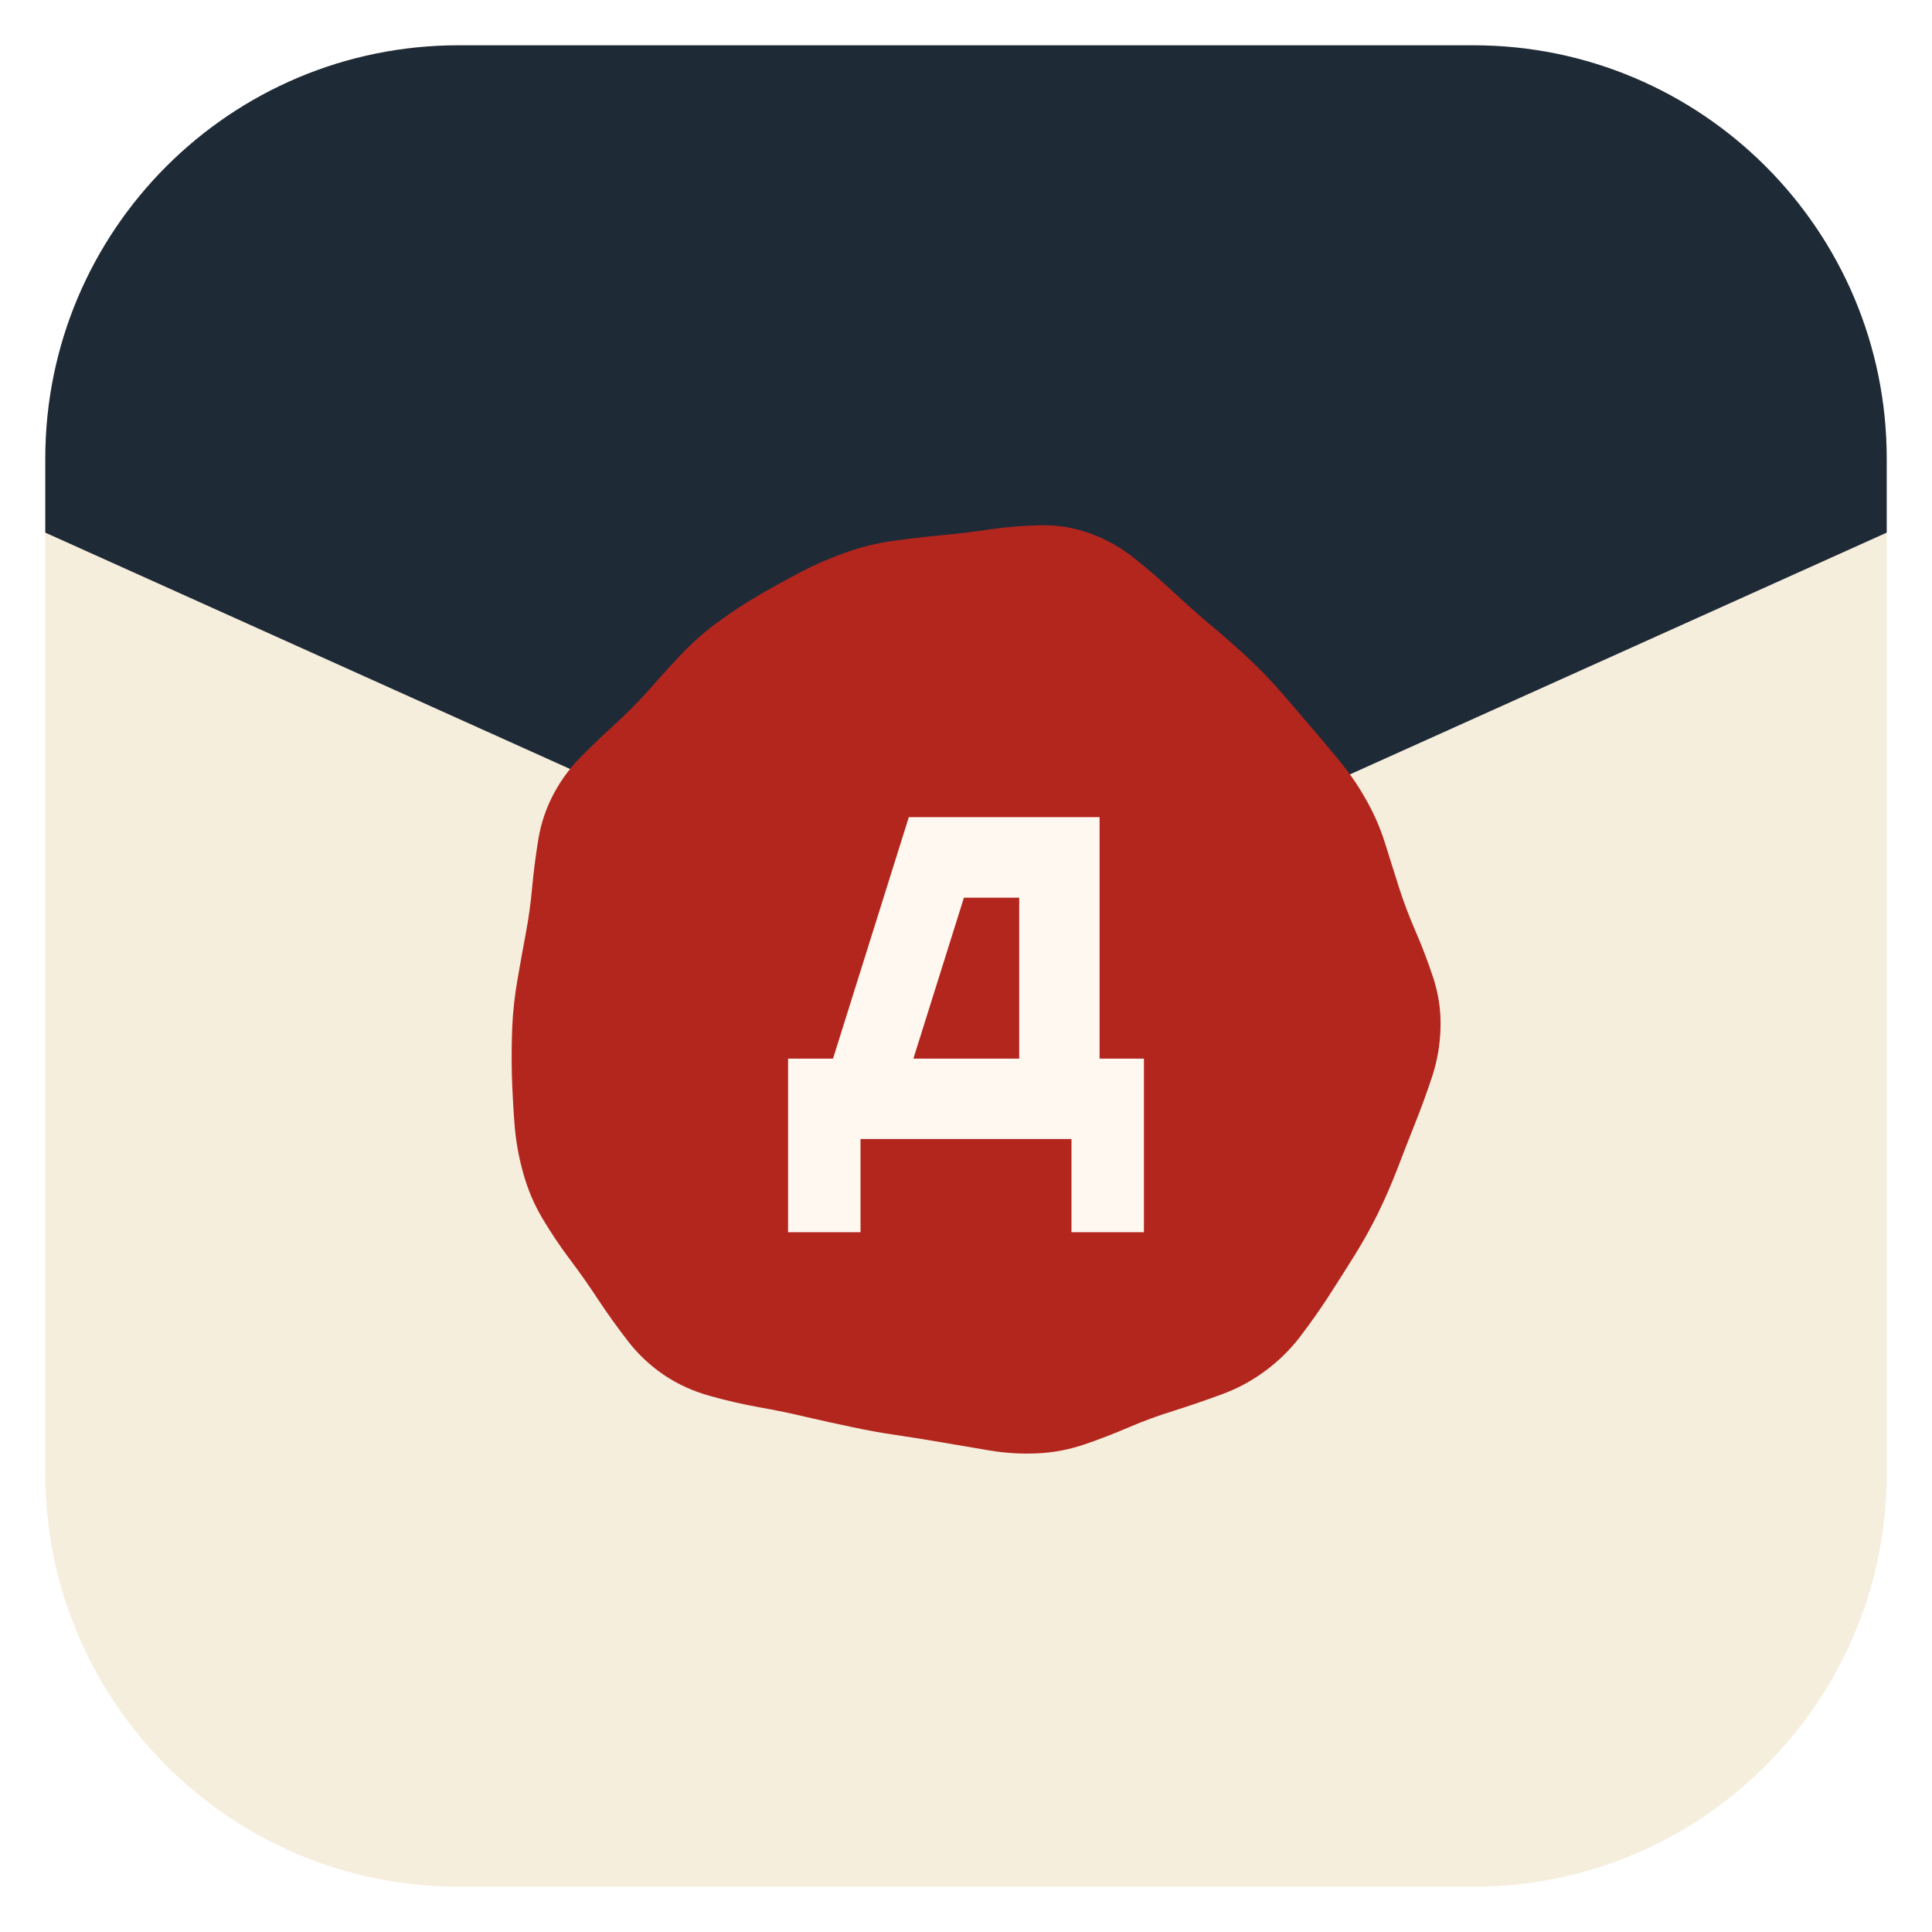
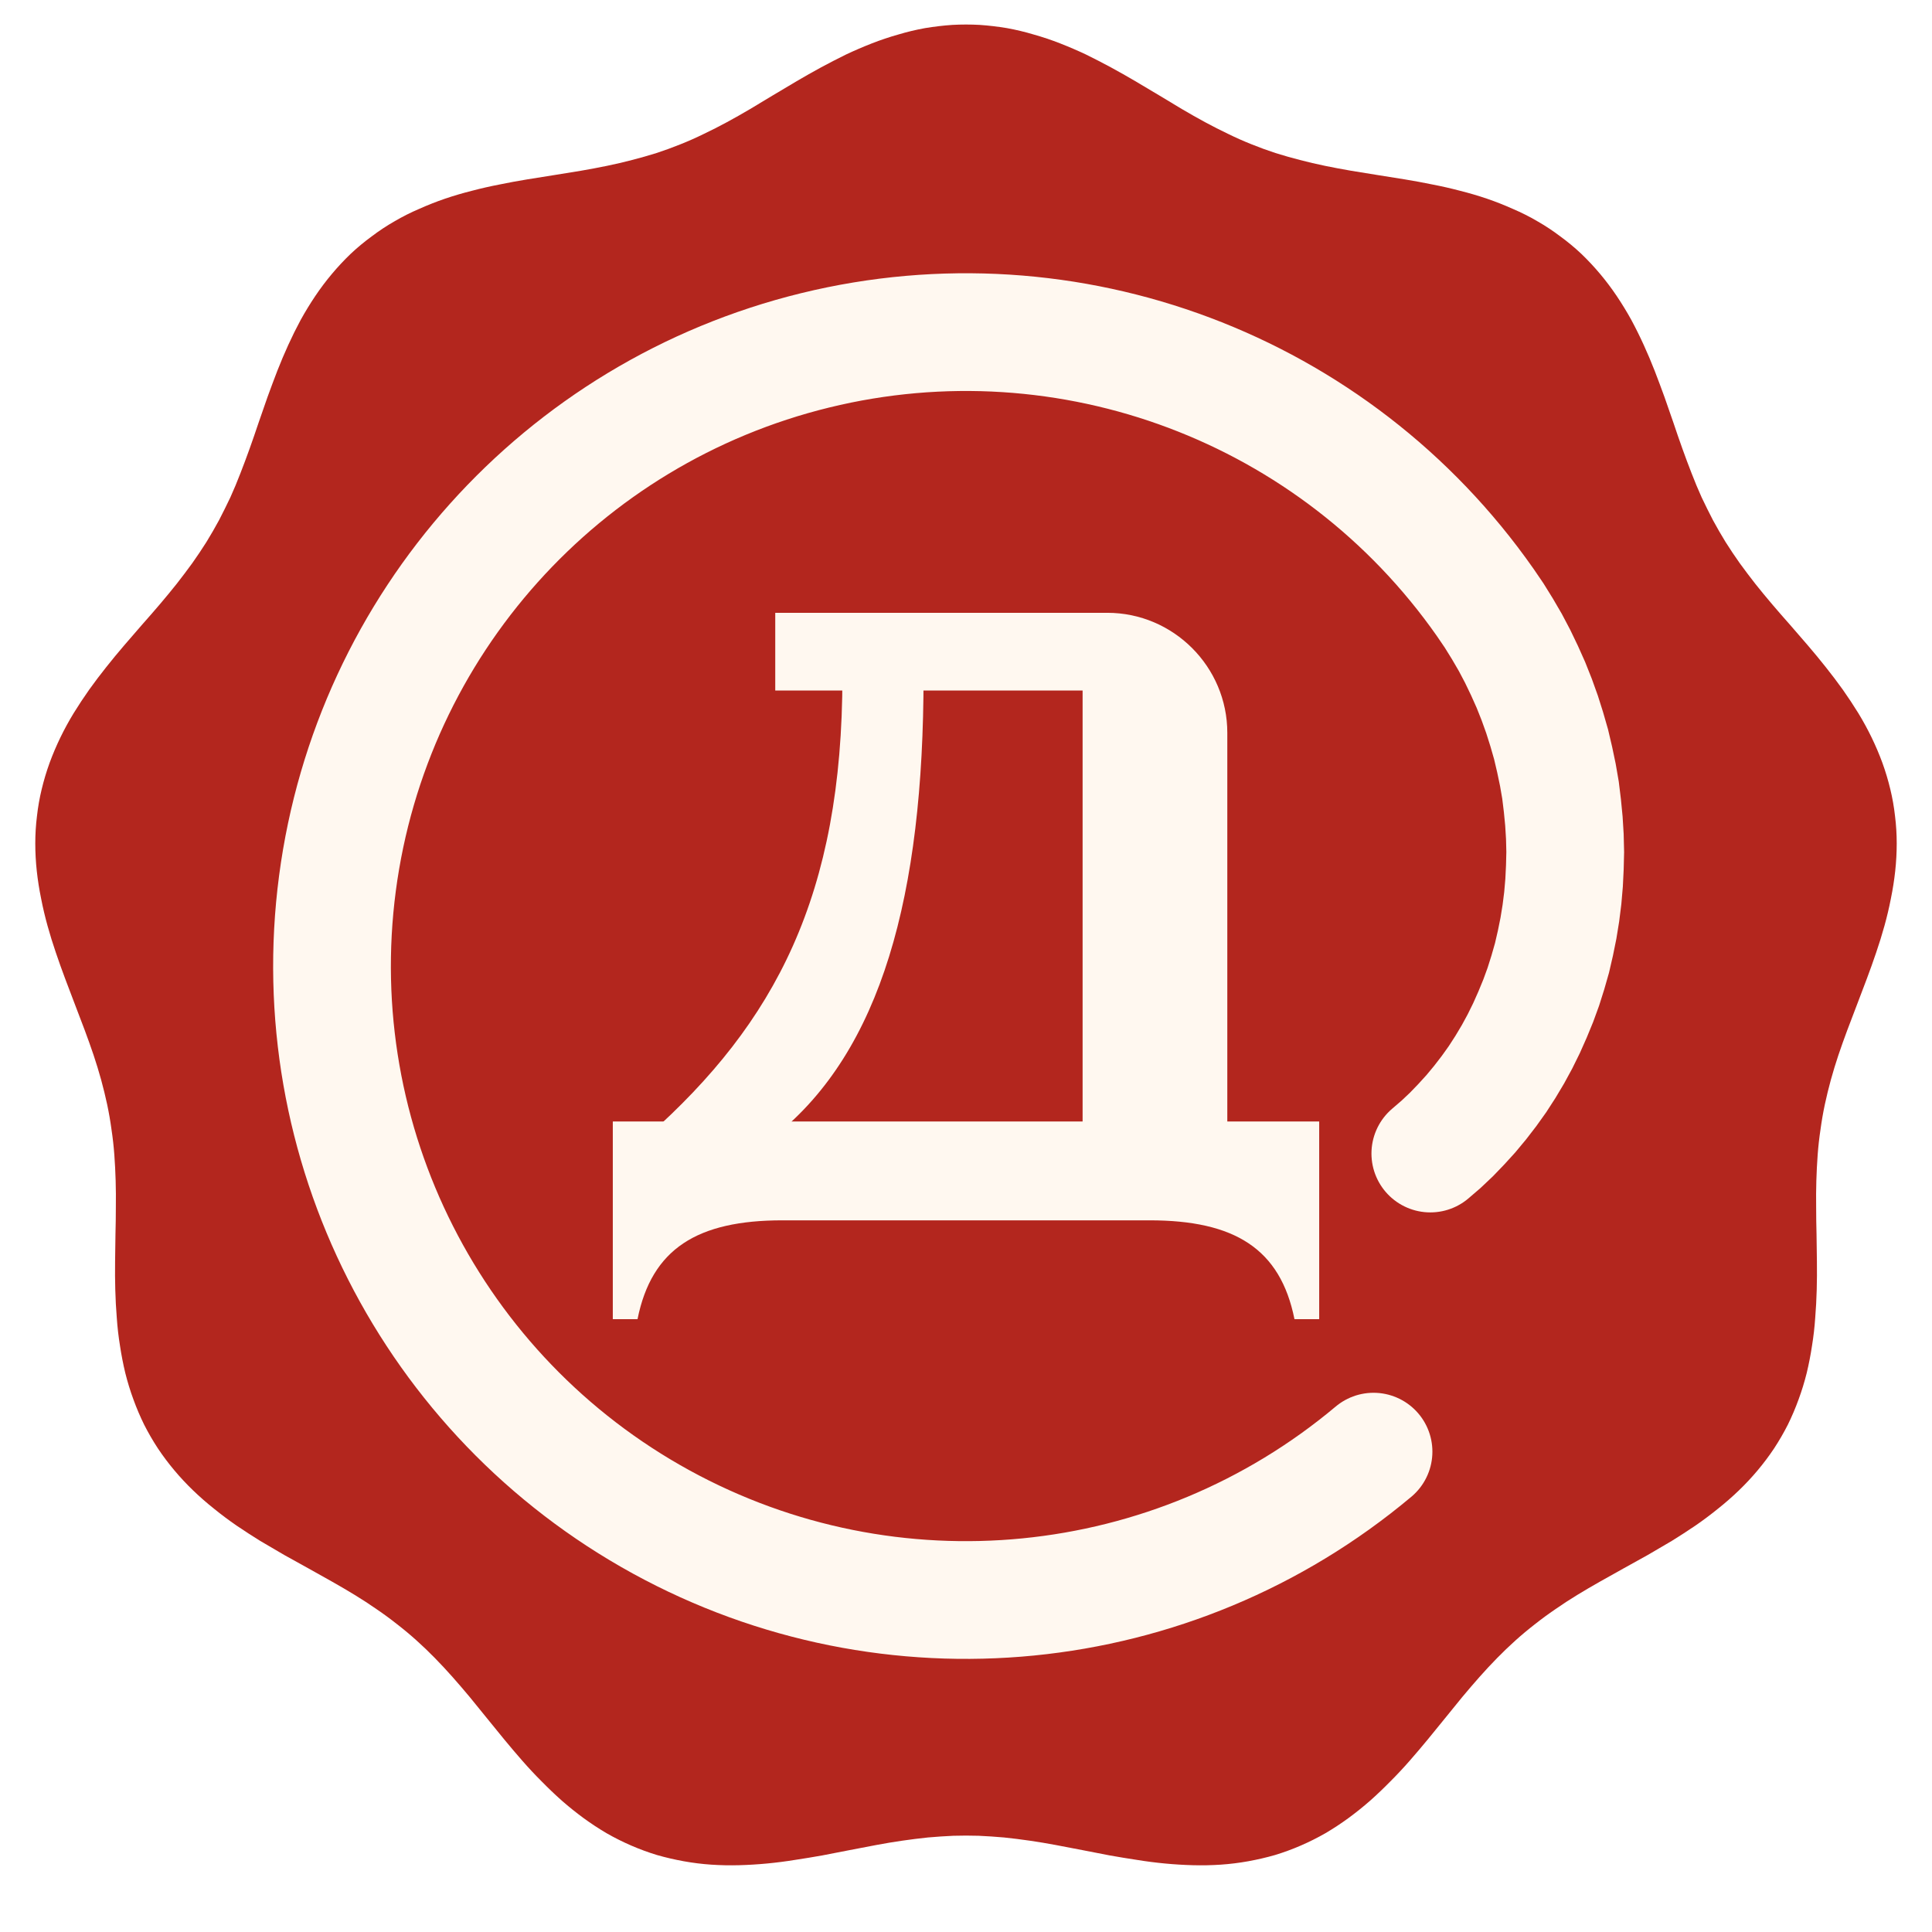
<svg xmlns="http://www.w3.org/2000/svg" viewBox="0 0 1024 1024">
-   <defs>
-     <clipPath id="t">
-       <rect x="24" y="24" width="976" height="976" rx="219.1" />
-     </clipPath>
-   </defs>
-   <g clip-path="url(#t)">
-     <rect x="24" y="24" width="976" height="976" fill="#f6eedd" />
-     <path d="M14 14H1010V277.8L570.6 475.7Q512 529.6 453.4 475.7L14 277.8Z" fill="#1f2a37" />
-   </g>
-   <path d="M759.8 518.7Q763.9 531.5 763.5 544.7Q763.2 557.9 759.1 570.5Q754.9 583.2 750.1 595.2Q745.3 607.3 740.7 619.3Q736.1 631.3 730.5 642.8Q724.8 654.4 718 665.3Q711.2 676.2 704.1 687.2Q697 698.1 689 708.6Q680.9 719.1 670.2 726.9Q659.6 734.7 647.1 739.2Q634.6 743.8 622.3 747.7Q609.9 751.5 598.3 756.5Q586.7 761.5 574.7 765.6Q562.6 769.7 549.9 770.3Q537.2 770.9 524.6 768.8Q512 766.7 499.9 764.6Q487.7 762.5 475.7 760.7Q463.7 759 451.7 756.4Q439.7 753.9 427.6 751.1Q415.5 748.2 402.5 745.9Q389.6 743.6 376.4 739.9Q363.2 736.3 352.1 728.9Q341 721.4 332.8 710.8Q324.6 700.2 317.3 689.2Q310.1 678.2 302.2 667.7Q294.3 657.2 287.5 645.8Q280.8 634.5 277.3 621.7Q273.7 608.9 272.7 595.8Q271.7 582.6 271.3 569.7Q271 556.9 271.5 544.2Q272.1 531.5 274.3 519.1Q276.4 506.8 278.7 494.6Q281 482.4 282.1 469.8Q283.3 457.2 285.4 444.4Q287.6 431.6 293.7 420.3Q299.8 409 309.1 399.9Q318.3 390.8 327.6 382.3Q336.8 373.8 345 364.5Q353.2 355.1 361.9 346Q370.6 336.9 380.8 329.5Q391.1 322 402 315.6Q413 309.2 424.4 303.2Q435.9 297.2 448.1 292.9Q460.4 288.5 473.2 286.7Q486.1 284.9 499 283.7Q512 282.5 525.3 280.5Q538.6 278.6 552.2 278.4Q565.8 278.2 578.5 283Q591.2 287.7 602 296.5Q612.8 305.2 622.5 314.3Q632.2 323.3 641.8 331.4Q651.5 339.5 660.6 347.9Q669.7 356.3 677.9 365.6Q686 374.9 693.9 384.2Q701.9 393.5 709.8 403.1Q717.8 412.7 723.9 423.6Q730.1 434.4 733.9 446.3Q737.7 458.2 741.4 470.1Q745.2 482 750.4 493.9Q755.6 505.9 759.8 518.7Z" fill="#b3261e" />
-   <path d="M417.7 561.1H606.3V603.7H417.7ZM417.7 602.7H456.1V653.1H417.7ZM567.9 602.7H606.3V653.1H567.9ZM540.2 433.1H582.8V562.1H540.2ZM481.7 433.1H581.8V475.8H481.7ZM481.7 433.1H524.3L483.8 562.1H441.2Z" fill="#fff8f0" />
+   <path d="M994.4 504.9Q992 512 989.4 518.9Q986.8 525.8 984.2 532.6Q981.6 539.4 979.1 546Q976.6 552.7 974.4 559.2Q972.2 565.8 970.4 572.3Q968.6 578.9 967.2 585.4Q965.8 592 964.9 598.7Q963.9 605.3 963.4 612.1Q962.9 618.9 962.7 625.8Q962.5 632.7 962.6 639.8Q962.6 646.9 962.8 654.2Q962.9 661.4 963 668.8Q963.1 676.2 962.9 683.6Q962.7 691.1 962.1 698.5Q961.6 705.9 960.4 713.3Q959.3 720.6 957.6 727.7Q955.8 734.9 953.3 741.7Q950.8 748.6 947.6 755.1Q944.3 761.6 940.3 767.7Q936.3 773.7 931.6 779.3Q926.9 784.9 921.6 790Q916.3 795.1 910.5 799.7Q904.7 804.4 898.6 808.6Q892.4 812.8 886.1 816.7Q879.7 820.5 873.3 824.2Q866.9 827.8 860.5 831.3Q854.2 834.8 848 838.3Q841.8 841.8 835.9 845.4Q830 849 824.4 852.9Q818.8 856.7 813.5 860.9Q808.2 865 803.2 869.5Q798.2 874 793.5 878.8Q788.7 883.7 784.1 888.9Q779.5 894.1 775 899.5Q770.5 905 765.9 910.7Q761.4 916.3 756.7 922Q752 927.7 747.1 933.3Q742.2 938.9 736.9 944.2Q731.7 949.5 726.2 954.4Q720.6 959.3 714.6 963.7Q708.7 968 702.4 971.7Q696.1 975.3 689.4 978.2Q682.7 981.1 675.8 983.2Q668.8 985.2 661.6 986.5Q654.4 987.8 647.1 988.3Q639.7 988.8 632.3 988.6Q624.9 988.4 617.5 987.7Q610.1 987 602.7 985.8Q595.4 984.7 588.1 983.4Q580.8 982 573.7 980.6Q566.6 979.2 559.6 977.9Q552.7 976.6 545.8 975.6Q538.9 974.6 532.2 973.9Q525.4 973.3 518.7 973Q512 972.8 505.3 973Q498.6 973.3 491.8 973.9Q485.1 974.6 478.2 975.6Q471.3 976.6 464.4 977.9Q457.4 979.2 450.3 980.6Q443.2 982 435.9 983.4Q428.6 984.7 421.3 985.8Q413.9 987 406.5 987.7Q399.1 988.4 391.7 988.6Q384.3 988.8 376.9 988.3Q369.6 987.8 362.4 986.5Q355.2 985.2 348.2 983.2Q341.3 981.1 334.6 978.2Q327.9 975.3 321.6 971.7Q315.3 968 309.4 963.7Q303.4 959.3 297.8 954.4Q292.3 949.5 287.1 944.2Q281.8 938.9 276.9 933.3Q272 927.7 267.3 922Q262.6 916.3 258.1 910.7Q253.5 905 249 899.5Q244.5 894.1 239.9 888.9Q235.3 883.7 230.5 878.8Q225.8 874 220.8 869.5Q215.8 865 210.5 860.9Q205.2 856.7 199.6 852.9Q194 849 188.1 845.4Q182.2 841.8 176 838.3Q169.8 834.8 163.5 831.3Q157.1 827.8 150.7 824.2Q144.3 820.5 137.9 816.7Q131.6 812.8 125.4 808.6Q119.3 804.4 113.5 799.7Q107.7 795.1 102.4 790Q97.1 784.9 92.4 779.3Q87.7 773.7 83.7 767.7Q79.7 761.6 76.4 755.1Q73.2 748.6 70.7 741.7Q68.2 734.9 66.4 727.7Q64.7 720.6 63.6 713.3Q62.4 705.9 61.9 698.5Q61.3 691.1 61.1 683.6Q60.9 676.2 61 668.8Q61.1 661.4 61.2 654.2Q61.4 646.9 61.4 639.8Q61.5 632.7 61.3 625.8Q61.1 618.9 60.6 612.1Q60.1 605.3 59.1 598.7Q58.2 592 56.8 585.4Q55.4 578.9 53.6 572.3Q51.8 565.8 49.6 559.2Q47.4 552.7 44.9 546Q42.4 539.4 39.8 532.6Q37.2 525.8 34.6 518.9Q32 512 29.6 504.9Q27.2 497.9 25.2 490.7Q23.2 483.5 21.8 476.3Q20.3 469 19.5 461.7Q18.7 454.3 18.7 447Q18.7 439.7 19.6 432.5Q20.4 425.3 22.1 418.3Q23.8 411.2 26.3 404.3Q28.8 397.5 32 390.9Q35.2 384.3 39.1 377.9Q43 371.6 47.3 365.5Q51.6 359.5 56.3 353.6Q60.9 347.8 65.7 342.2Q70.5 336.6 75.3 331.1Q80.1 325.7 84.7 320.3Q89.3 314.9 93.6 309.5Q97.9 304 101.9 298.5Q105.8 293 109.4 287.3Q112.9 281.6 116.1 275.7Q119.2 269.7 122.1 263.6Q124.9 257.4 127.4 250.9Q129.9 244.5 132.3 237.8Q134.7 231.1 137 224.2Q139.4 217.4 141.8 210.4Q144.3 203.5 147 196.5Q149.7 189.6 152.8 182.8Q155.9 176 159.4 169.5Q163 163 167.1 156.9Q171.2 150.8 175.9 145.2Q180.6 139.6 185.8 134.6Q191.1 129.6 197 125.3Q202.8 120.9 209.1 117.3Q215.4 113.6 222.2 110.7Q228.9 107.7 235.9 105.3Q243 102.9 250.2 101.1Q257.4 99.2 264.7 97.8Q272 96.3 279.3 95.1Q286.6 93.9 293.7 92.8Q300.9 91.6 307.9 90.5Q314.9 89.3 321.7 87.9Q328.5 86.5 335 84.8Q341.6 83.1 348 81.1Q354.4 79 360.6 76.5Q366.9 74 373 71Q379.1 68.1 385.2 64.8Q391.3 61.5 397.4 57.9Q403.5 54.3 409.7 50.5Q415.9 46.8 422.3 43Q428.6 39.3 435.2 35.7Q441.7 32.2 448.4 28.9Q455.2 25.7 462.1 23Q469 20.3 476.1 18.3Q483.1 16.2 490.3 14.9Q497.5 13.7 504.7 13.2Q512 12.8 519.3 13.2Q526.5 13.7 533.7 14.9Q540.9 16.2 547.9 18.3Q555 20.3 561.9 23Q568.8 25.7 575.6 28.9Q582.3 32.2 588.8 35.7Q595.4 39.3 601.7 43Q608.1 46.8 614.3 50.5Q620.5 54.3 626.6 57.9Q632.7 61.5 638.8 64.8Q644.9 68.1 651 71Q657.1 74 663.4 76.5Q669.6 79 676 81.1Q682.4 83.1 689 84.8Q695.5 86.5 702.3 87.9Q709.1 89.3 716.1 90.5Q723.1 91.6 730.3 92.8Q737.4 93.9 744.7 95.1Q752 96.3 759.3 97.8Q766.6 99.2 773.8 101.1Q781 102.9 788.1 105.3Q795.1 107.7 801.8 110.7Q808.6 113.6 814.9 117.3Q821.2 120.9 827 125.3Q832.9 129.6 838.2 134.6Q843.4 139.6 848.1 145.2Q852.8 150.8 856.9 156.9Q861 163 864.6 169.5Q868.1 176 871.2 182.8Q874.3 189.6 877 196.5Q879.7 203.5 882.2 210.4Q884.6 217.4 887 224.2Q889.3 231.1 891.7 237.8Q894.1 244.5 896.6 250.9Q899.1 257.4 901.9 263.6Q904.8 269.7 907.9 275.7Q911.1 281.6 914.6 287.3Q918.2 293 922.1 298.5Q926.1 304 930.4 309.5Q934.7 314.9 939.3 320.3Q943.9 325.7 948.7 331.1Q953.5 336.6 958.3 342.2Q963.1 347.8 967.7 353.6Q972.4 359.5 976.7 365.5Q981 371.6 984.9 377.9Q988.8 384.3 992 390.9Q995.2 397.5 997.7 404.3Q1000.2 411.2 1001.9 418.3Q1003.6 425.3 1004.4 432.5Q1005.3 439.7 1005.3 447Q1005.3 454.3 1004.5 461.7Q1003.7 469 1002.2 476.3Q1000.8 483.5 998.8 490.7Q996.8 497.9 994.4 504.9Z" fill="#b3261e" />
+   <path d="M728 769.4A336 336 0 1 1 787.2 319.3L791.9 326.2L796.3 333.3L800.5 340.5L804.4 347.9L808 355.4L811.4 363L814.5 370.8L817.3 378.6L819.8 386.5L822.1 394.5L824 402.6L825.7 410.7L827.1 418.8L828.1 427L828.9 435.2L829.4 443.4L829.6 451.6L829.4 459.7L829 467.9L828.3 476L827.3 484L826 492L824.4 499.9L822.6 507.7L820.4 515.4L818 523L815.3 530.4L812.3 537.7L809.1 544.9L805.6 552L801.9 558.8L797.9 565.5L793.7 572L789.2 578.3L784.5 584.4L779.6 590.3L774.5 595.9L769.3 601.3L763.8 606.5L758.1 611.4" fill="none" stroke="#fff8f0" stroke-width="62.4" stroke-linecap="round" />
+   <path d="M410.9 324.8H586.9C621.9 324.8 650.5 353.4 650.5 388.4V601.9H573.8V366H410.9Z" fill="#fff8f0" />
+   <path d="M446.5 358.5H489.5C489.5 474.6 467.1 556.9 410.9 601.9H343.5C410.9 542 446.5 474.6 446.5 358.5Z" fill="#fff8f0" />
+   <path d="M324.8 594.4H699.2V699.2H686.1C678.6 661.8 654.3 646.8 609.3 646.8H414.7C369.7 646.8 345.4 661.8 337.9 699.2H324.8Z" fill="#fff8f0" />
</svg>
